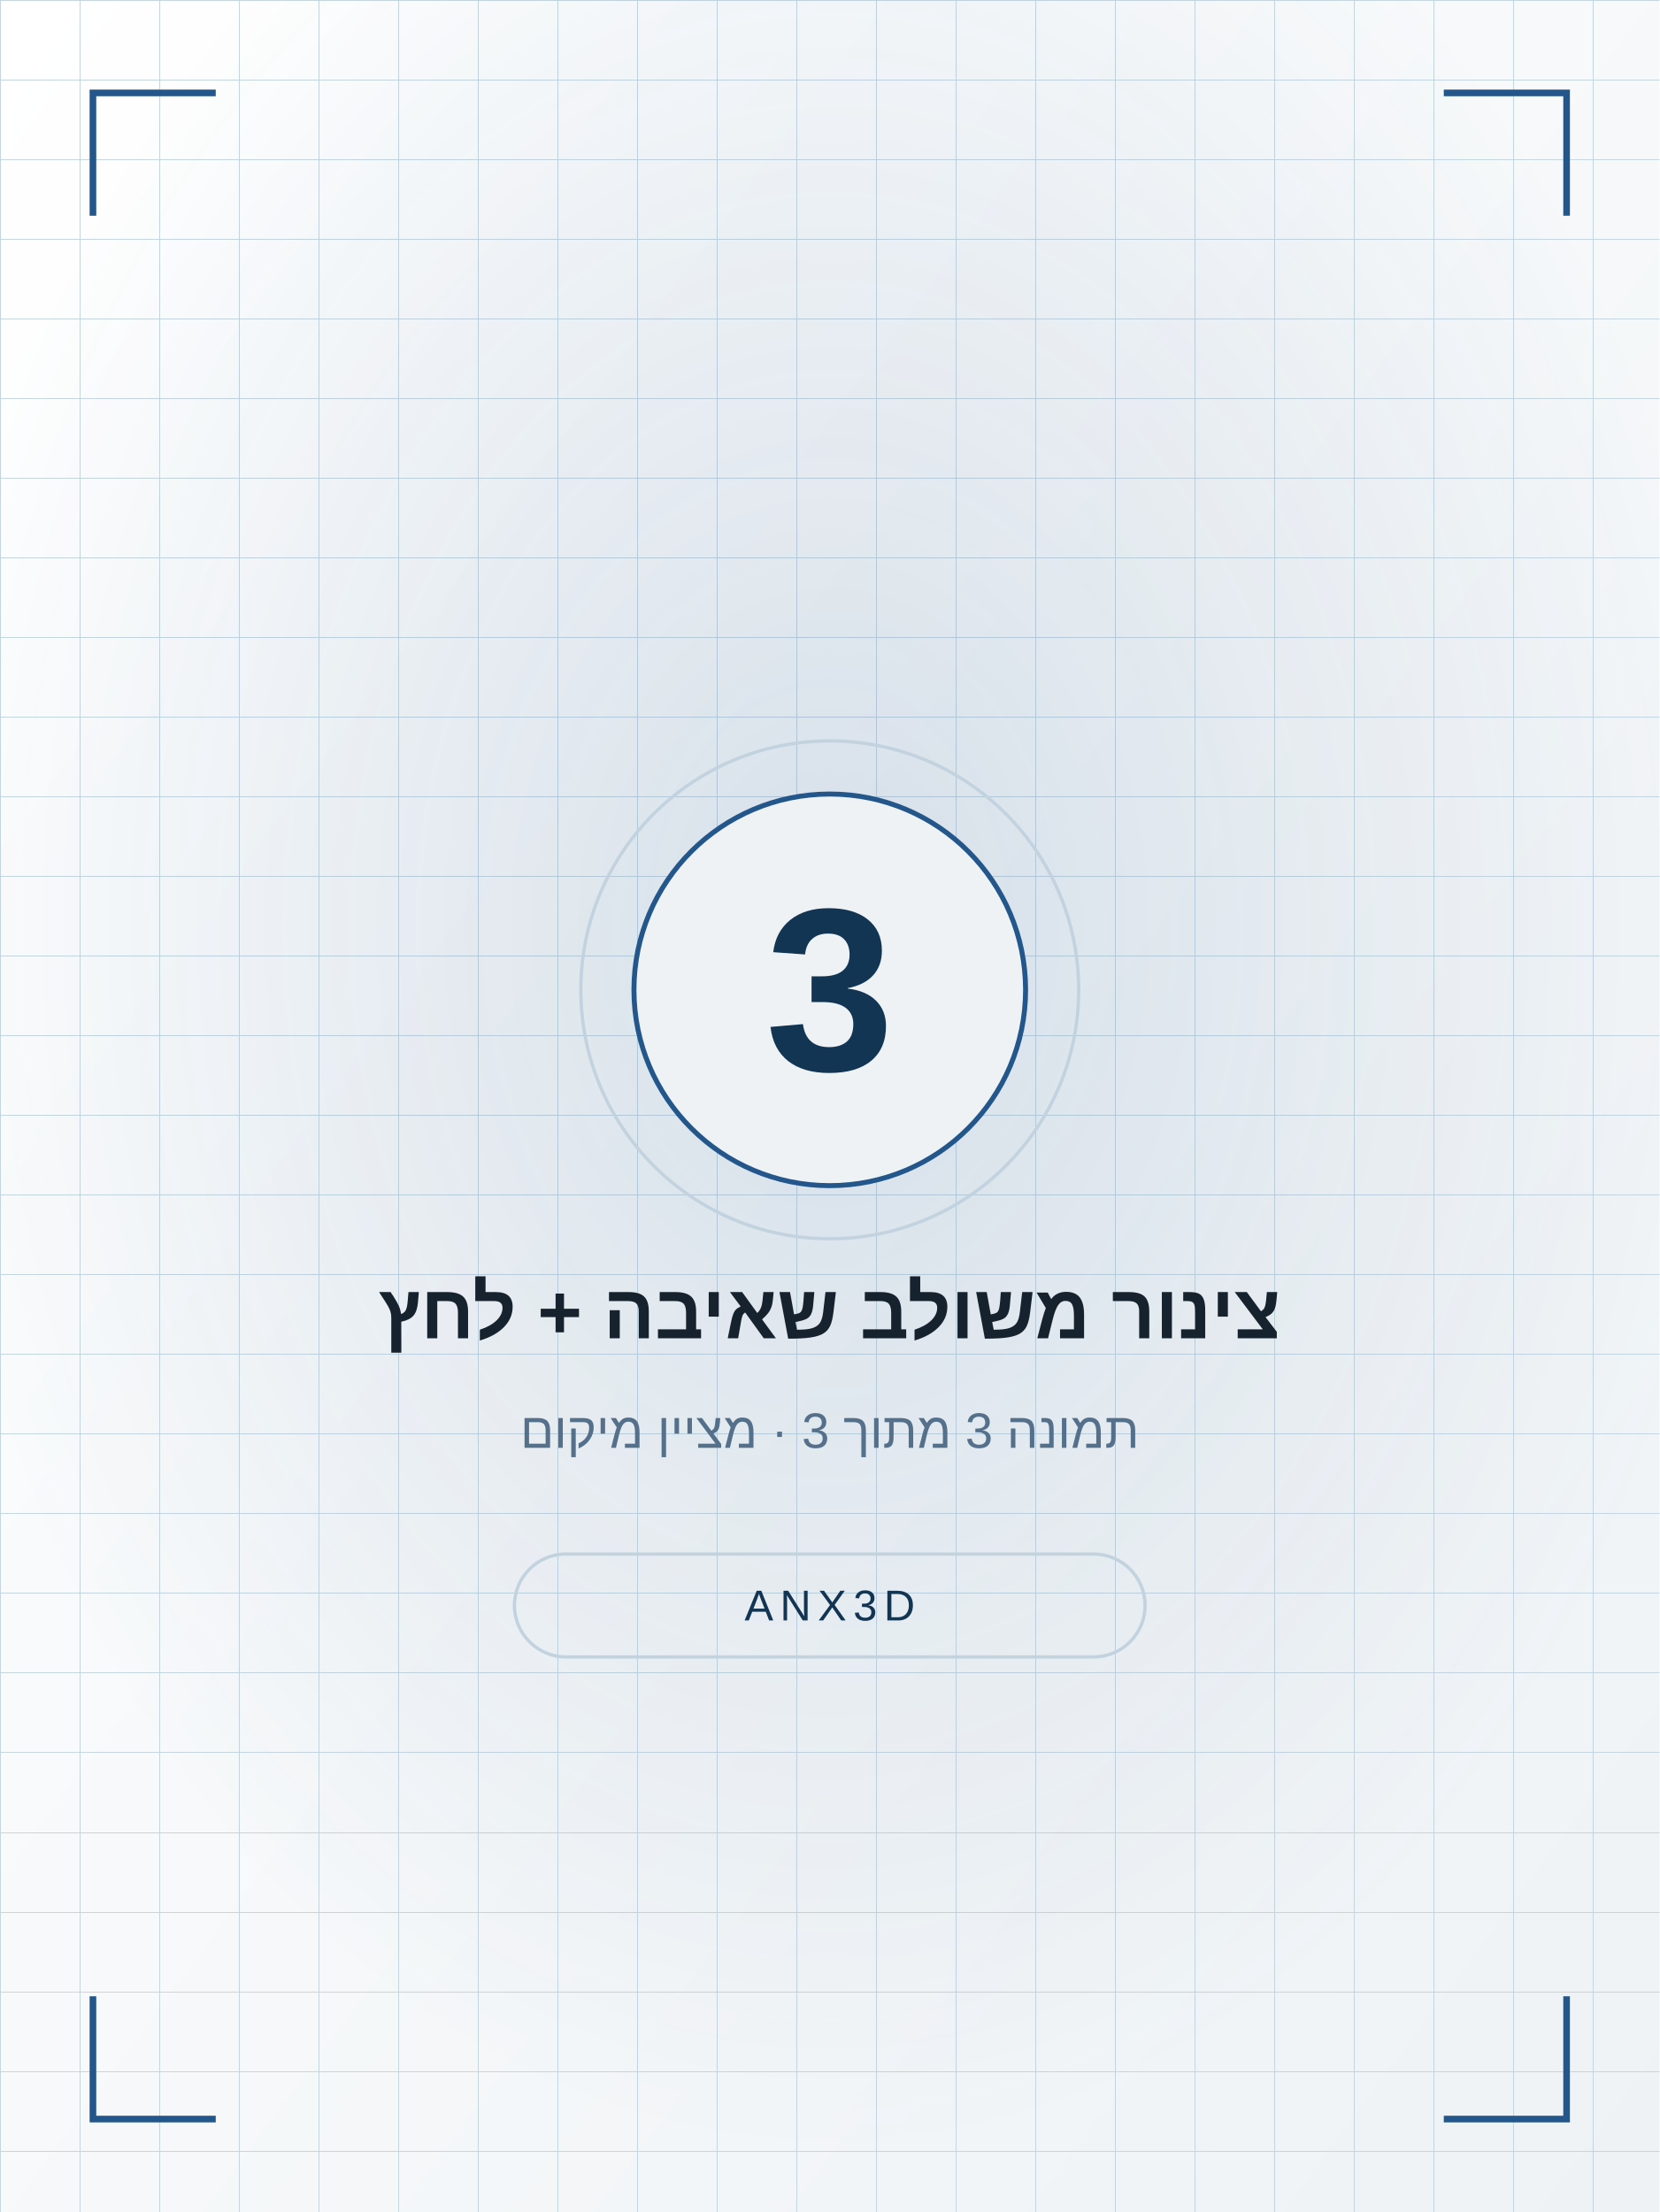
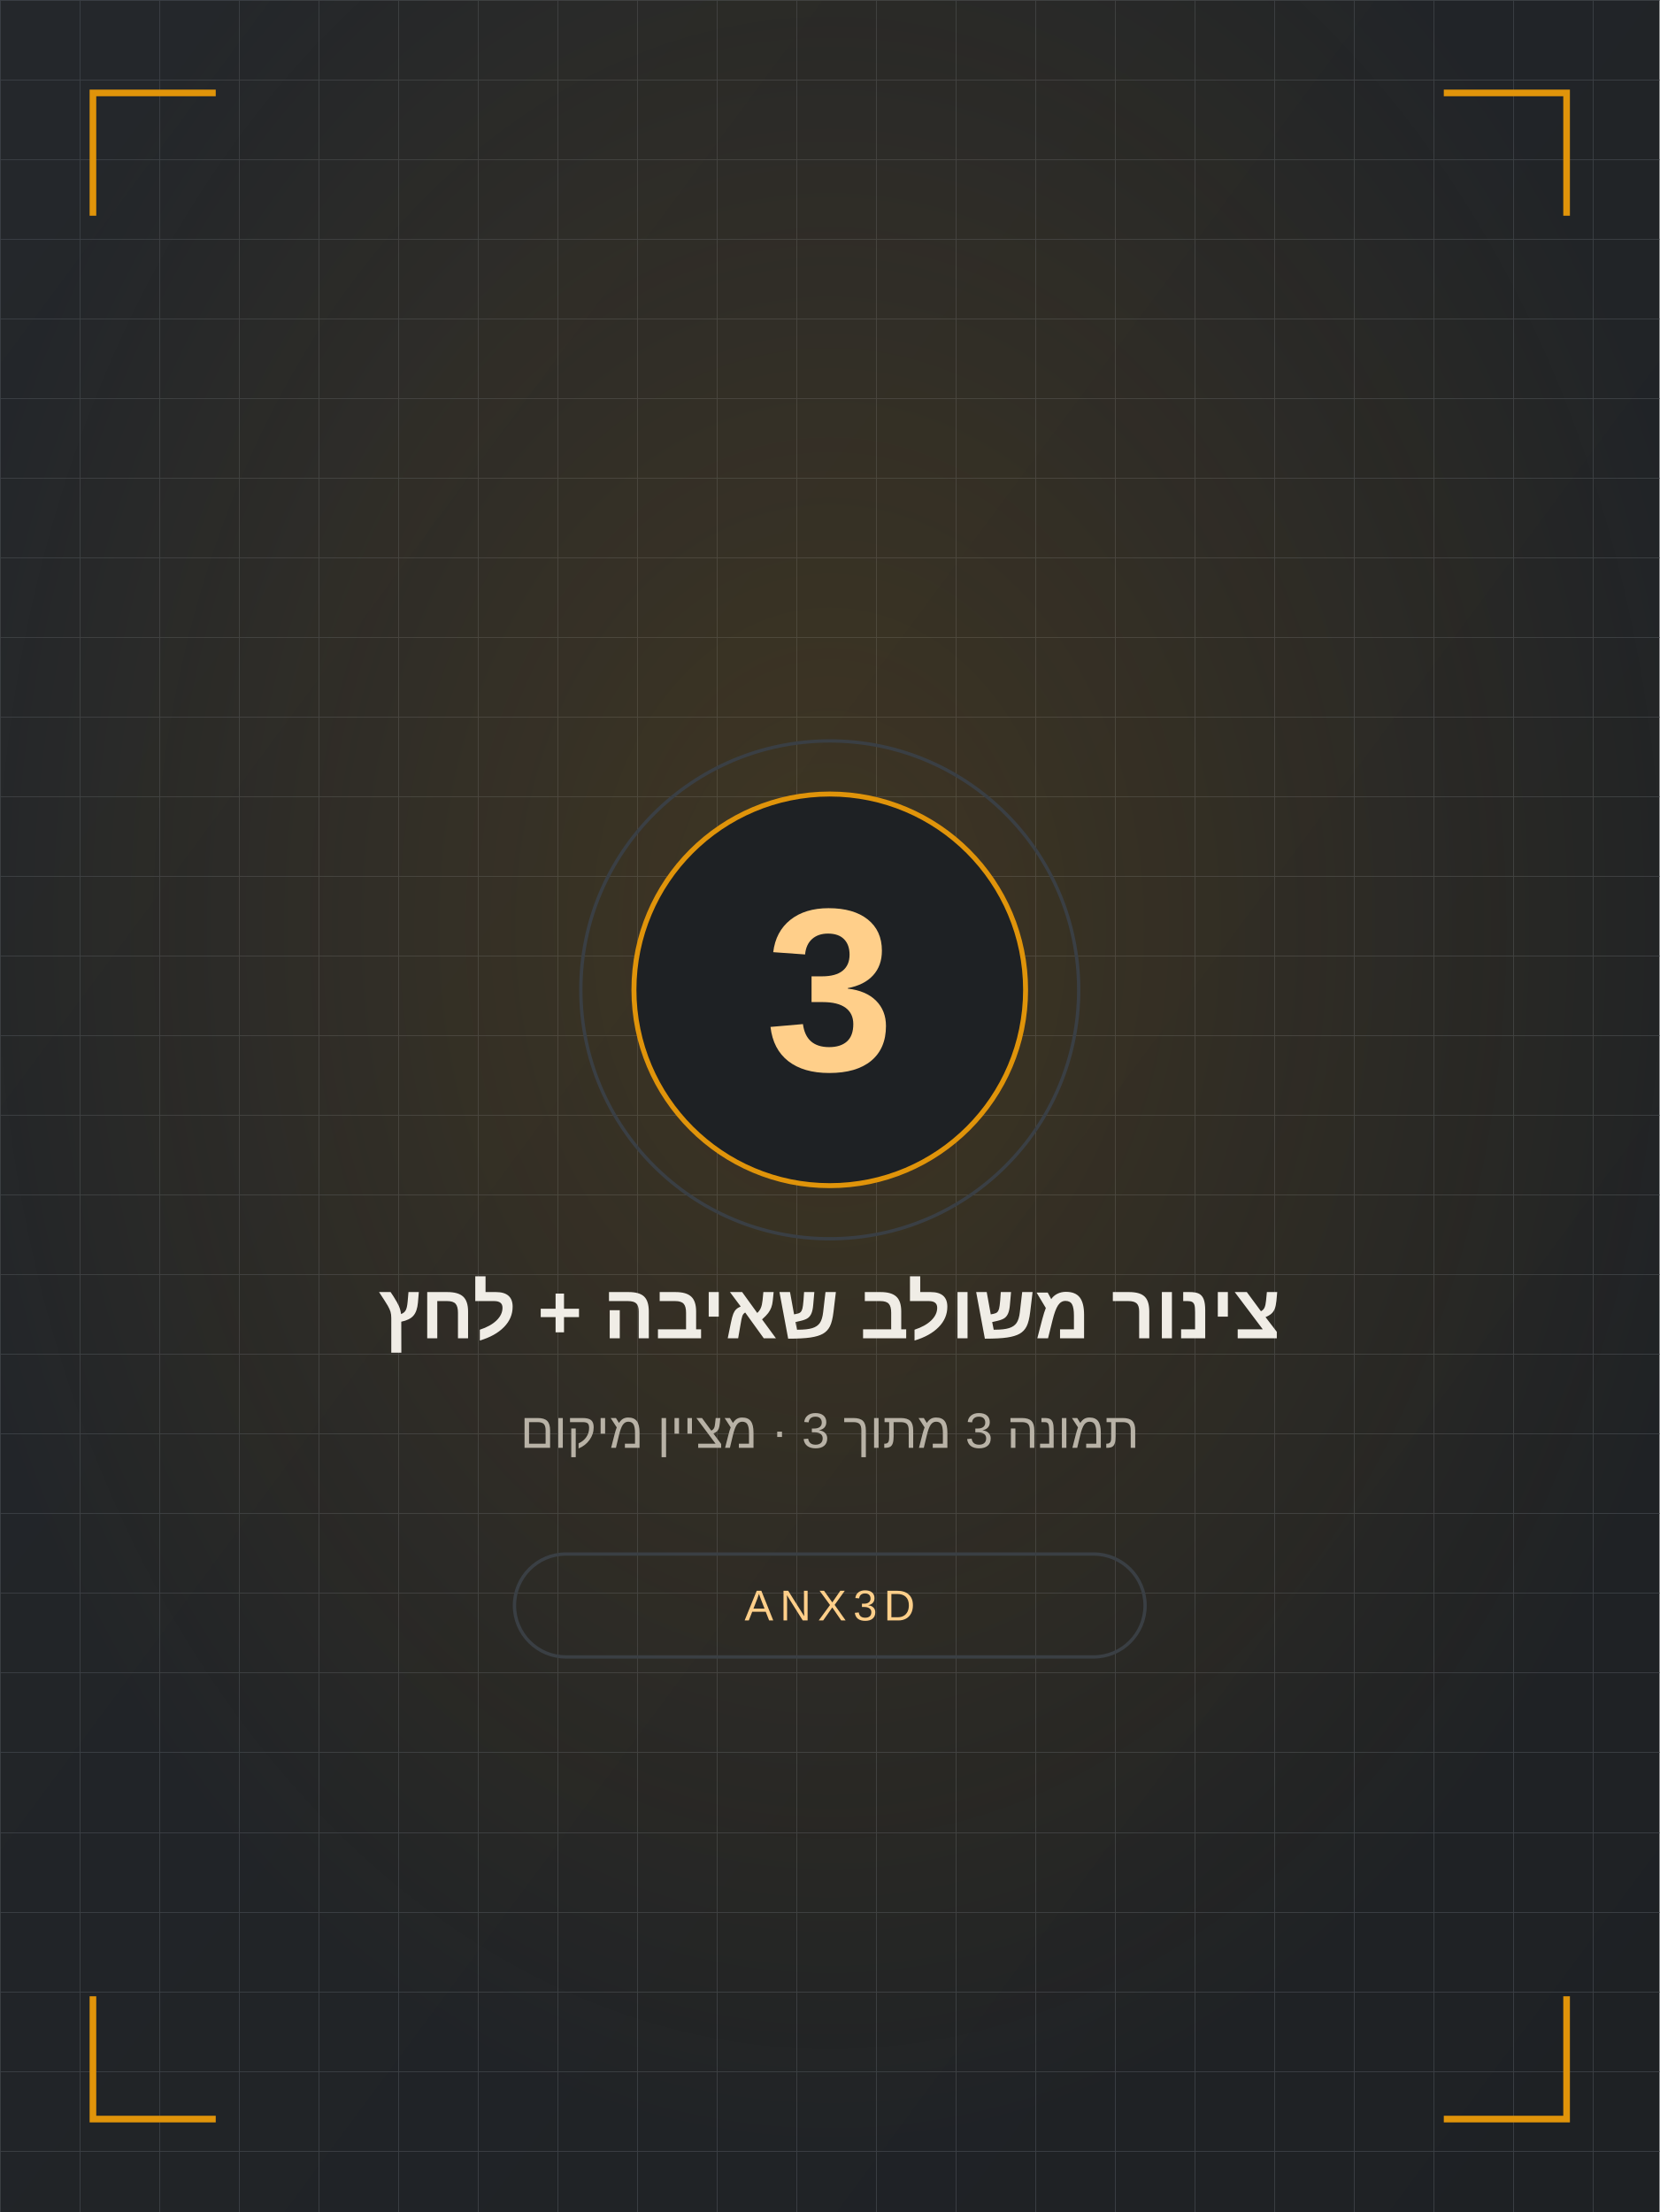
<svg xmlns="http://www.w3.org/2000/svg" width="1000" height="1333" viewBox="0 0 1000 1333" role="img" aria-label="צינור משולב שאיבה + לחץ — תמונה 3 מתוך 3 (מציין מיקום)">
  <defs>
    <linearGradient id="bg" x1="0" y1="0" x2="1" y2="1">
-       <stop offset="0%" stop-color="#ffffff" />
-       <stop offset="100%" stop-color="#eef2f5" />
+       <stop offset="0%" stop-color="#24272b" />
+       <stop offset="100%" stop-color="#1e2124" />
    </linearGradient>
    <pattern id="grid" width="48" height="48" patternUnits="userSpaceOnUse">
-       <path d="M48 0H0V48" fill="none" stroke="#c2d3df" stroke-width="1" />
+       <path d="M48 0H0V48" fill="none" stroke="#3a3f44" stroke-width="1" />
    </pattern>
    <radialGradient id="glow" cx="50%" cy="42%" r="55%">
-       <stop offset="0%" stop-color="#23568b" stop-opacity="0.16" />
-       <stop offset="100%" stop-color="#23568b" stop-opacity="0" />
+       <stop offset="0%" stop-color="#e0940a" stop-opacity="0.16" />
+       <stop offset="100%" stop-color="#e0940a" stop-opacity="0" />
    </radialGradient>
  </defs>
  <rect width="1000" height="1333" fill="url(#bg)" />
  <rect width="1000" height="1333" fill="url(#grid)" />
  <rect width="1000" height="1333" fill="url(#glow)" />
-   <path d="M56 128V56h72" fill="none" stroke="#23568b" stroke-width="4" stroke-linecap="square" />
-   <path d="M872 56h72v72" fill="none" stroke="#23568b" stroke-width="4" stroke-linecap="square" />
-   <path d="M944 1205v72h-72" fill="none" stroke="#23568b" stroke-width="4" stroke-linecap="square" />
-   <path d="M128 1277H56v-72" fill="none" stroke="#23568b" stroke-width="4" stroke-linecap="square" />
-   <circle cx="500" cy="596.5" r="150" fill="none" stroke="#c2d3df" stroke-width="2" />
-   <circle cx="500" cy="596.5" r="118" fill="#eef2f5" stroke="#23568b" stroke-width="3" />
-   <text x="500" y="596.5" text-anchor="middle" dominant-baseline="central" font-family="Heebo, Arial, sans-serif" font-size="140" font-weight="700" fill="#123554">3</text>
-   <text x="500" y="806.5" text-anchor="middle" direction="rtl" font-family="Heebo, Arial, sans-serif" font-size="46" font-weight="700" fill="#16232e">צינור משולב שאיבה + לחץ</text>
-   <text x="500" y="872.5" text-anchor="middle" direction="rtl" font-family="Heebo, Arial, sans-serif" font-size="30" fill="#55708a">תמונה 3 מתוך 3 · מציין מיקום</text>
-   <rect x="310" y="936.5" width="380" height="62" rx="31" fill="none" stroke="#c2d3df" stroke-width="2" />
-   <text x="500" y="967.5" text-anchor="middle" dominant-baseline="central" font-family="Heebo, Arial, sans-serif" font-size="26" letter-spacing="4" fill="#123554">ANX3D</text>
+   <path d="M56 128V56h72" fill="none" stroke="#e0940a" stroke-width="4" stroke-linecap="square" />
+   <path d="M872 56h72v72" fill="none" stroke="#e0940a" stroke-width="4" stroke-linecap="square" />
+   <path d="M944 1205v72h-72" fill="none" stroke="#e0940a" stroke-width="4" stroke-linecap="square" />
+   <path d="M128 1277H56v-72" fill="none" stroke="#e0940a" stroke-width="4" stroke-linecap="square" />
+   <circle cx="500" cy="596.5" r="150" fill="none" stroke="#3a3f44" stroke-width="2" />
+   <circle cx="500" cy="596.5" r="118" fill="#1e2124" stroke="#e0940a" stroke-width="3" />
+   <text x="500" y="596.5" text-anchor="middle" dominant-baseline="central" font-family="Heebo, Arial, sans-serif" font-size="140" font-weight="700" fill="#ffcf8a">3</text>
+   <text x="500" y="806.5" text-anchor="middle" direction="rtl" font-family="Heebo, Arial, sans-serif" font-size="46" font-weight="700" fill="#f0ede6">צינור משולב שאיבה + לחץ</text>
+   <text x="500" y="872.5" text-anchor="middle" direction="rtl" font-family="Heebo, Arial, sans-serif" font-size="30" fill="#b8b2a6">תמונה 3 מתוך 3 · מציין מיקום</text>
+   <rect x="310" y="936.5" width="380" height="62" rx="31" fill="none" stroke="#3a3f44" stroke-width="2" />
+   <text x="500" y="967.5" text-anchor="middle" dominant-baseline="central" font-family="Heebo, Arial, sans-serif" font-size="26" letter-spacing="4" fill="#ffcf8a">ANX3D</text>
</svg>
